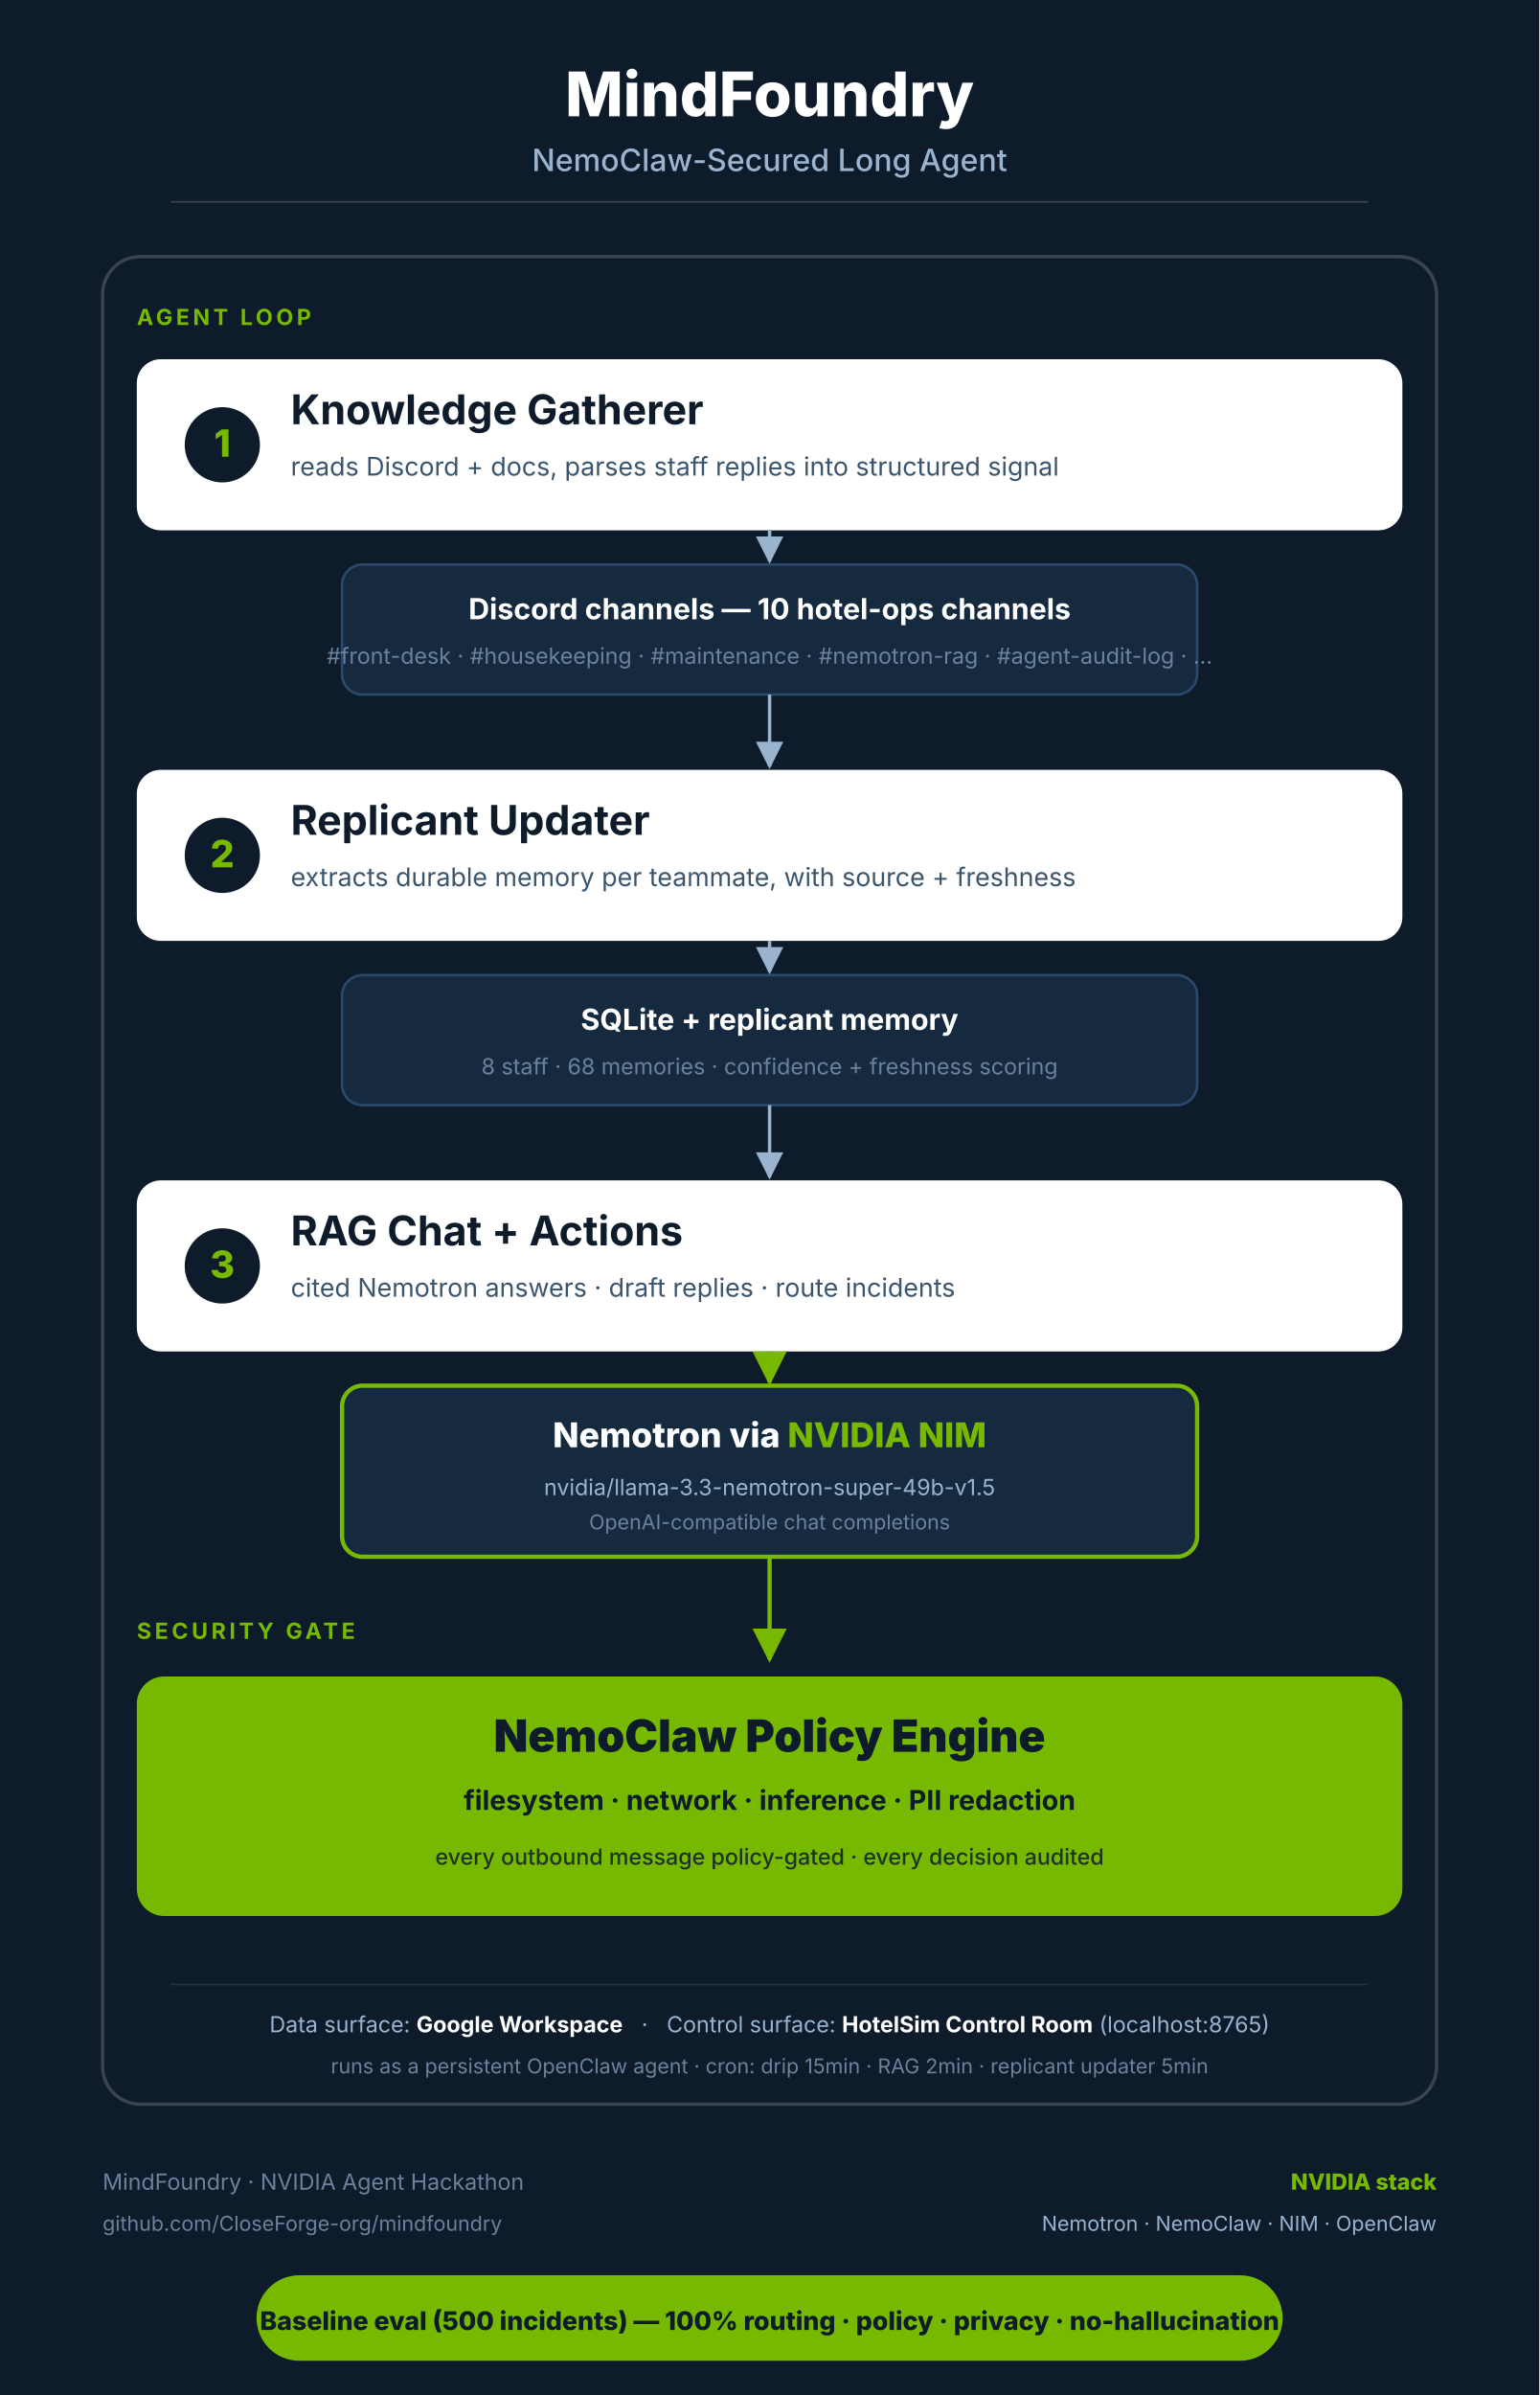
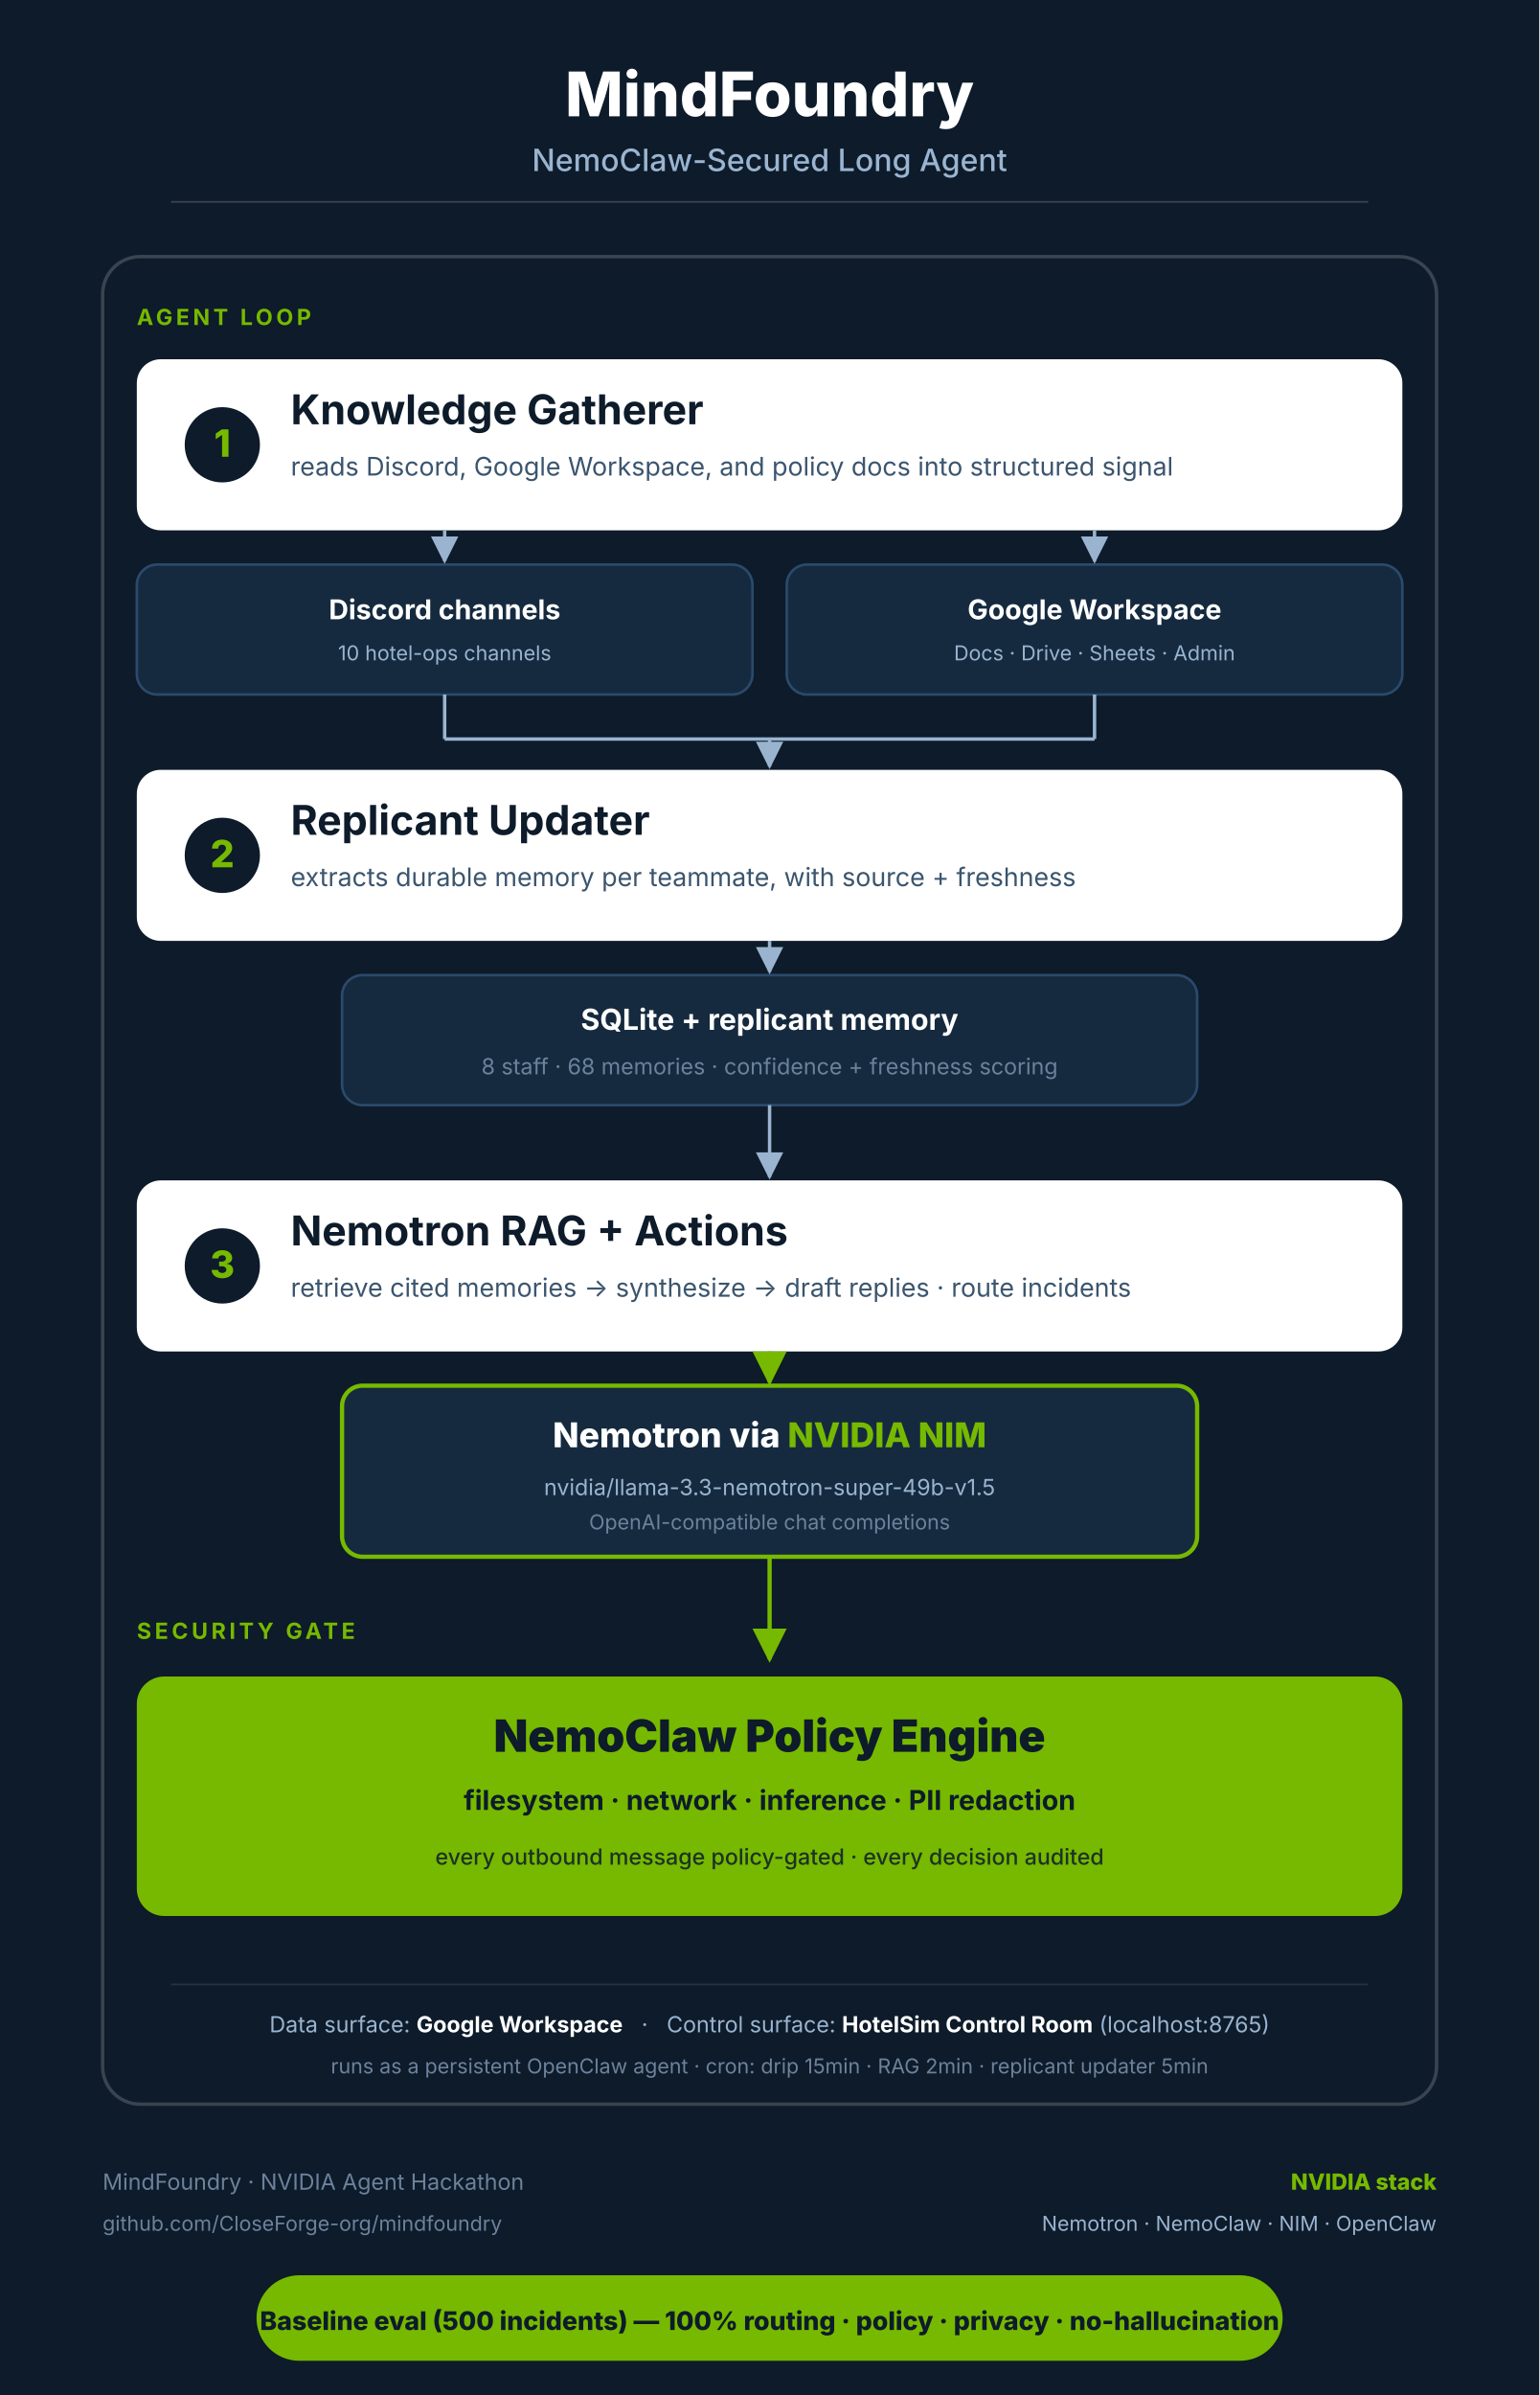
<svg xmlns="http://www.w3.org/2000/svg" viewBox="0 0 900 1400" font-family="Inter, -apple-system, BlinkMacSystemFont, Segoe UI, Helvetica, Arial, sans-serif">
  <defs>
    <marker id="arrow" viewBox="0 0 10 10" refX="9" refY="5" markerWidth="8" markerHeight="8" orient="auto">
      <path d="M 0 0 L 10 5 L 0 10 z" fill="#9ab4d0" />
    </marker>
    <marker id="arrow-green" viewBox="0 0 10 10" refX="9" refY="5" markerWidth="8" markerHeight="8" orient="auto">
      <path d="M 0 0 L 10 5 L 0 10 z" fill="#76b900" />
    </marker>
  </defs>
  <rect width="900" height="1400" fill="#0d1b2a" />
  <text x="450" y="68" fill="#ffffff" font-size="36" font-weight="800" text-anchor="middle">MindFoundry</text>
  <text x="450" y="100" fill="#9ab4d0" font-size="18" font-weight="500" text-anchor="middle">NemoClaw-Secured Long Agent</text>
  <line x1="100" y1="118" x2="800" y2="118" stroke="#ffffff" stroke-opacity="0.18" />
  <rect x="60" y="150" width="780" height="1080" rx="22" ry="22" fill="none" stroke="#ffffff" stroke-opacity="0.18" stroke-width="2" />
  <text x="80" y="190" fill="#76b900" font-size="13" font-weight="700" letter-spacing="2">AGENT LOOP</text>
  <rect x="80" y="210" width="740" height="100" rx="14" ry="14" fill="#ffffff" />
  <circle cx="130" cy="260" r="22" fill="#0d1b2a" />
  <text x="130" y="267" fill="#76b900" font-size="22" font-weight="800" text-anchor="middle">1</text>
  <text x="170" y="248" fill="#0d1b2a" font-size="24" font-weight="700">Knowledge Gatherer</text>
-   <text x="170" y="278" fill="#3b556e" font-size="15">reads Discord + docs, parses staff replies into structured signal</text>
-   <rect x="200" y="330" width="500" height="76" rx="12" ry="12" fill="#152a3f" stroke="#2b4a6b" stroke-width="1.5" />
-   <text x="450" y="362" fill="#ffffff" font-size="17" font-weight="700" text-anchor="middle">Discord channels — 10 hotel-ops channels</text>
-   <text x="450" y="388" fill="#6c829c" font-size="13" text-anchor="middle">#front-desk · #housekeeping · #maintenance · #nemotron-rag · #agent-audit-log · …</text>
-   <line x1="450" y1="310" x2="450" y2="328" stroke="#9ab4d0" stroke-width="2" marker-end="url(#arrow)" />
-   <line x1="450" y1="406" x2="450" y2="448" stroke="#9ab4d0" stroke-width="2" marker-end="url(#arrow)" />
+   <text x="170" y="278" fill="#3b556e" font-size="15">reads Discord, Google Workspace, and policy docs into structured signal</text>
+   <rect x="80" y="330" width="360" height="76" rx="12" ry="12" fill="#152a3f" stroke="#2b4a6b" stroke-width="1.5" />
+   <text x="260" y="362" fill="#ffffff" font-size="16" font-weight="700" text-anchor="middle">Discord channels</text>
+   <text x="260" y="386" fill="#9ab4d0" font-size="12" text-anchor="middle">10 hotel-ops channels</text>
+   <rect x="460" y="330" width="360" height="76" rx="12" ry="12" fill="#152a3f" stroke="#2b4a6b" stroke-width="1.5" />
+   <text x="640" y="362" fill="#ffffff" font-size="16" font-weight="700" text-anchor="middle">Google Workspace</text>
+   <text x="640" y="386" fill="#9ab4d0" font-size="12" text-anchor="middle">Docs · Drive · Sheets · Admin</text>
+   <line x1="260" y1="310" x2="260" y2="328" stroke="#9ab4d0" stroke-width="2" marker-end="url(#arrow)" />
+   <line x1="640" y1="310" x2="640" y2="328" stroke="#9ab4d0" stroke-width="2" marker-end="url(#arrow)" />
+   <line x1="260" y1="406" x2="260" y2="432" stroke="#9ab4d0" stroke-width="2" />
+   <line x1="640" y1="406" x2="640" y2="432" stroke="#9ab4d0" stroke-width="2" />
+   <line x1="260" y1="432" x2="640" y2="432" stroke="#9ab4d0" stroke-width="2" />
+   <line x1="450" y1="432" x2="450" y2="448" stroke="#9ab4d0" stroke-width="2" marker-end="url(#arrow)" />
  <rect x="80" y="450" width="740" height="100" rx="14" ry="14" fill="#ffffff" />
  <circle cx="130" cy="500" r="22" fill="#0d1b2a" />
  <text x="130" y="507" fill="#76b900" font-size="22" font-weight="800" text-anchor="middle">2</text>
  <text x="170" y="488" fill="#0d1b2a" font-size="24" font-weight="700">Replicant Updater</text>
  <text x="170" y="518" fill="#3b556e" font-size="15">extracts durable memory per teammate, with source + freshness</text>
  <rect x="200" y="570" width="500" height="76" rx="12" ry="12" fill="#152a3f" stroke="#2b4a6b" stroke-width="1.5" />
  <text x="450" y="602" fill="#ffffff" font-size="17" font-weight="700" text-anchor="middle">SQLite + replicant memory</text>
  <text x="450" y="628" fill="#6c829c" font-size="13" text-anchor="middle">8 staff · 68 memories · confidence + freshness scoring</text>
  <line x1="450" y1="550" x2="450" y2="568" stroke="#9ab4d0" stroke-width="2" marker-end="url(#arrow)" />
  <line x1="450" y1="646" x2="450" y2="688" stroke="#9ab4d0" stroke-width="2" marker-end="url(#arrow)" />
  <rect x="80" y="690" width="740" height="100" rx="14" ry="14" fill="#ffffff" />
  <circle cx="130" cy="740" r="22" fill="#0d1b2a" />
  <text x="130" y="747" fill="#76b900" font-size="22" font-weight="800" text-anchor="middle">3</text>
-   <text x="170" y="728" fill="#0d1b2a" font-size="24" font-weight="700">RAG Chat + Actions</text>
-   <text x="170" y="758" fill="#3b556e" font-size="15">cited Nemotron answers · draft replies · route incidents</text>
+   <text x="170" y="728" fill="#0d1b2a" font-size="24" font-weight="700">Nemotron RAG + Actions</text>
+   <text x="170" y="758" fill="#3b556e" font-size="15">retrieve cited memories → synthesize → draft replies · route incidents</text>
  <rect x="200" y="810" width="500" height="100" rx="12" ry="12" fill="#152a3f" stroke="#76b900" stroke-width="2.5" />
  <text x="450" y="846" fill="#ffffff" font-size="20" font-weight="800" text-anchor="middle">
    Nemotron via <tspan fill="#76b900">NVIDIA NIM</tspan>
  </text>
  <text x="450" y="874" fill="#9ab4d0" font-size="13" text-anchor="middle">nvidia/llama-3.3-nemotron-super-49b-v1.5</text>
  <text x="450" y="894" fill="#6c829c" font-size="12" text-anchor="middle">OpenAI-compatible chat completions</text>
  <line x1="450" y1="790" x2="450" y2="808" stroke="#76b900" stroke-width="2.5" marker-end="url(#arrow-green)" />
  <line x1="450" y1="910" x2="450" y2="970" stroke="#76b900" stroke-width="2.5" marker-end="url(#arrow-green)" />
  <text x="80" y="958" fill="#76b900" font-size="13" font-weight="700" letter-spacing="2">SECURITY GATE</text>
  <rect x="80" y="980" width="740" height="140" rx="16" ry="16" fill="#76b900" />
  <text x="450" y="1024" fill="#0d1b2a" font-size="26" font-weight="900" text-anchor="middle">NemoClaw Policy Engine</text>
  <text x="450" y="1058" fill="#0d1b2a" font-size="16" font-weight="700" text-anchor="middle">
    filesystem  ·  network  ·  inference  ·  PII redaction
  </text>
  <text x="450" y="1090" fill="#0d1b2a" font-size="13" font-weight="500" text-anchor="middle" opacity="0.85">
    every outbound message policy-gated · every decision audited
  </text>
  <line x1="100" y1="1160" x2="800" y2="1160" stroke="#ffffff" stroke-opacity="0.10" />
  <text x="450" y="1188" fill="#9ab4d0" font-size="13" text-anchor="middle">
    Data surface: <tspan fill="#ffffff" font-weight="700">Google Workspace</tspan>
      ·  
    Control surface: <tspan fill="#ffffff" font-weight="700">HotelSim Control Room</tspan> (localhost:8765)
  </text>
  <text x="450" y="1212" fill="#6c829c" font-size="12" text-anchor="middle">
    runs as a persistent OpenClaw agent · cron: drip 15min · RAG 2min · replicant updater 5min
  </text>
  <text x="60" y="1280" fill="#6c829c" font-size="13">
    MindFoundry  ·  NVIDIA Agent Hackathon
  </text>
  <text x="60" y="1304" fill="#6c829c" font-size="12">
    github.com/CloseForge-org/mindfoundry
  </text>
  <text x="840" y="1280" fill="#76b900" font-size="13" font-weight="800" text-anchor="end">
    NVIDIA stack
  </text>
  <text x="840" y="1304" fill="#9ab4d0" font-size="12" text-anchor="end">
    Nemotron  ·  NemoClaw  ·  NIM  ·  OpenClaw
  </text>
  <rect x="150" y="1330" width="600" height="50" rx="25" ry="25" fill="#76b900" />
  <text x="450" y="1362" fill="#0d1b2a" font-size="15" font-weight="800" text-anchor="middle">
    Baseline eval (500 incidents) — 100% routing · policy · privacy · no-hallucination
  </text>
</svg>
